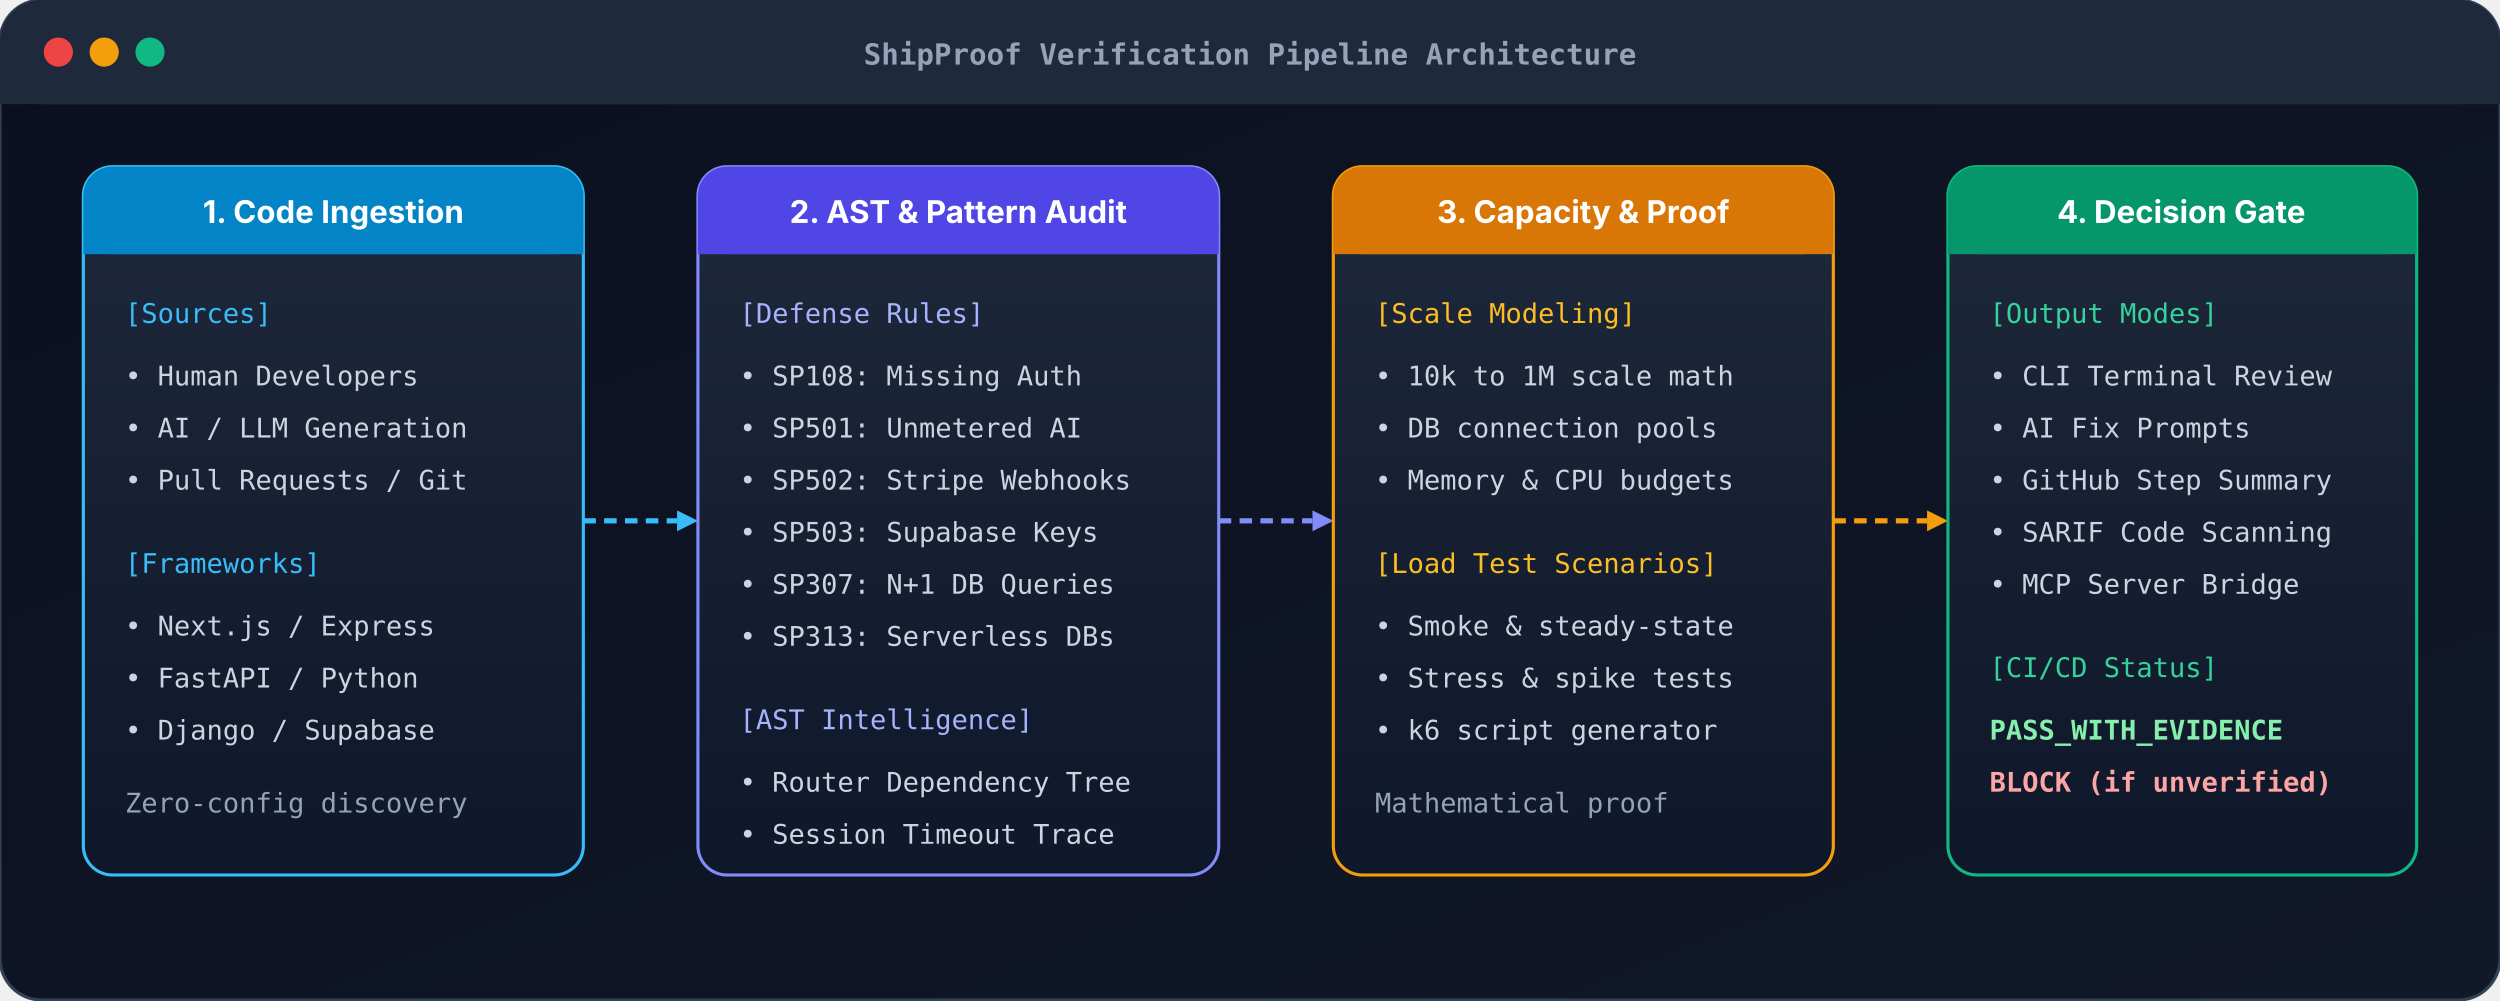
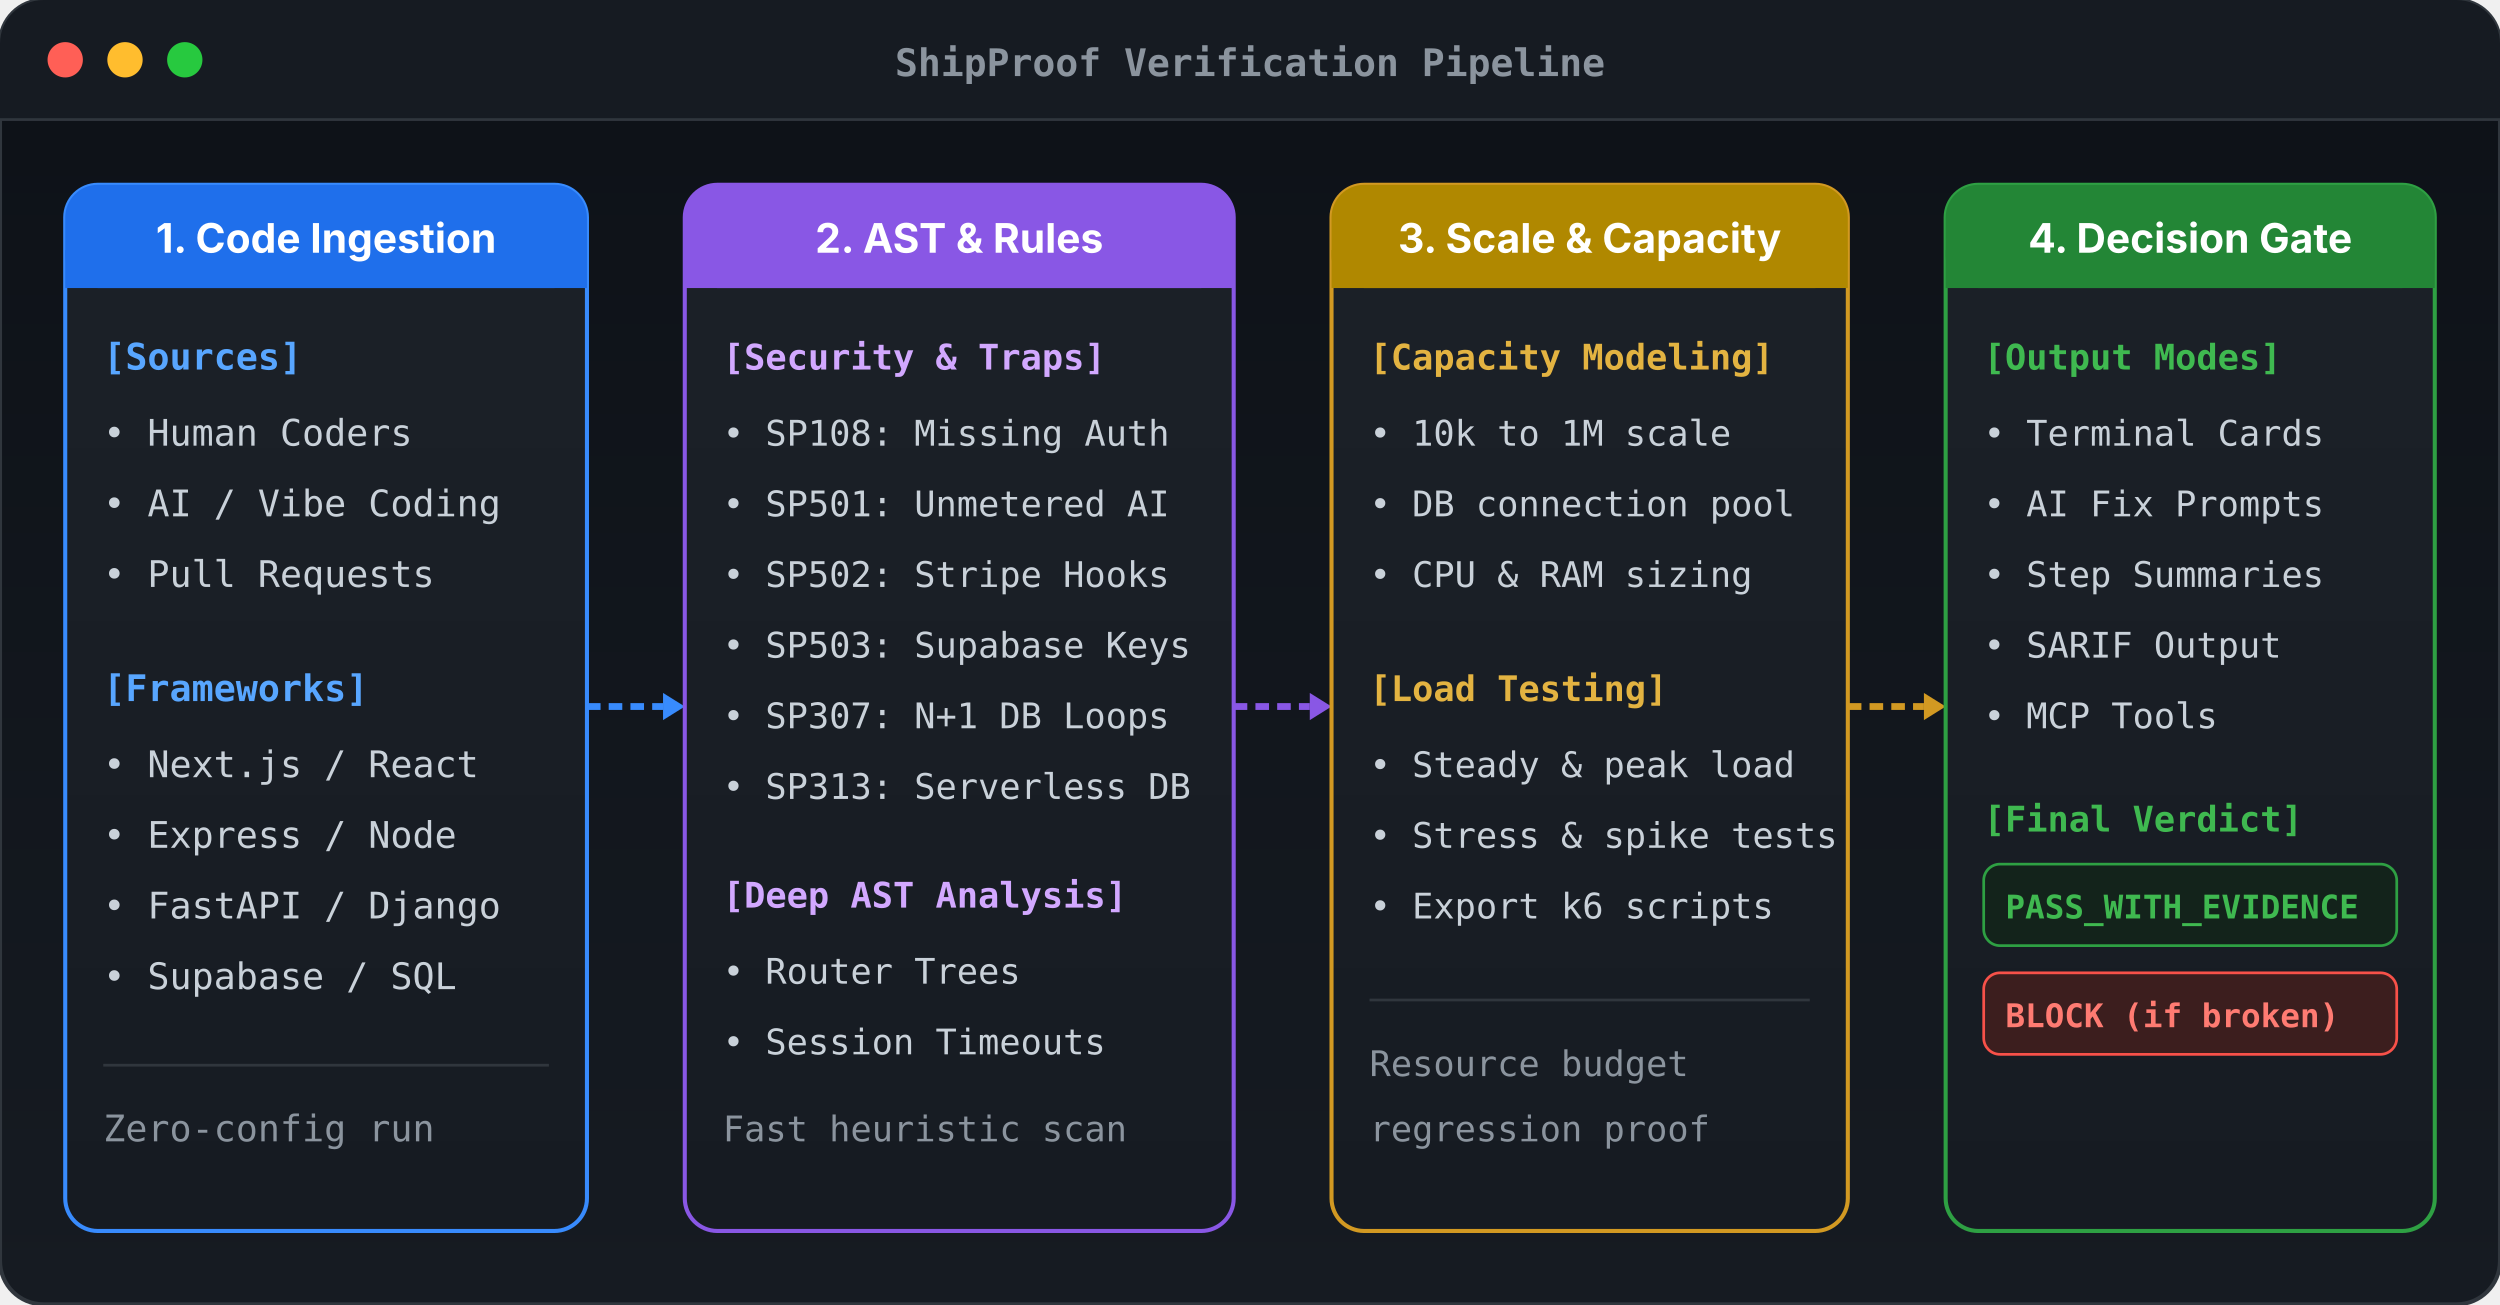
- <svg xmlns="http://www.w3.org/2000/svg" width="1200" height="480" viewBox="0 0 1200 480" role="img" aria-labelledby="workflow-title workflow-desc">
+ <svg xmlns="http://www.w3.org/2000/svg" viewBox="0 0 920 480" width="100%" role="img" aria-labelledby="workflow-title workflow-desc">
  <description id="workflow-desc">Architecture of how ShipProof audits code from AI and developers before deployment.</description>
  <defs>
-     <linearGradient id="bgGrad" x1="0%" y1="0%" x2="100%" y2="100%">
-       <stop offset="0%" stop-color="#0b1020" />
-       <stop offset="100%" stop-color="#111827" />
+     <linearGradient id="bgGrad" x1="0%" y1="0%" x2="0%" y2="100%">
+       <stop offset="0%" stop-color="#0d1117" />
+       <stop offset="100%" stop-color="#161b22" />
    </linearGradient>
    <linearGradient id="cardGrad" x1="0%" y1="0%" x2="0%" y2="100%">
-       <stop offset="0%" stop-color="#1e293b" />
-       <stop offset="100%" stop-color="#0f172a" />
+       <stop offset="0%" stop-color="#1c2128" />
+       <stop offset="100%" stop-color="#161b22" />
    </linearGradient>
  </defs>
-   <rect width="1200" height="480" rx="20" fill="url(#bgGrad)" stroke="#334155" stroke-width="1.5" />
-   <rect width="1200" height="50" rx="20" fill="#1e293b" />
-   <rect y="30" width="1200" height="20" fill="#1e293b" />
-   <circle cx="28" cy="25" r="7" fill="#ef4444" />
-   <circle cx="50" cy="25" r="7" fill="#f59e0b" />
-   <circle cx="72" cy="25" r="7" fill="#10b981" />
-   <text x="600" y="31" text-anchor="middle" fill="#94a3b8" font-family="ui-monospace, SFMono-Regular, Consolas, monospace" font-size="14" font-weight="600">ShipProof Verification Pipeline Architecture</text>
-   <g transform="translate(40, 80)">
-     <rect width="240" height="340" rx="14" fill="url(#cardGrad)" stroke="#38bdf8" stroke-width="1.5" />
-     <rect width="240" height="42" rx="14" fill="#0284c7" />
-     <rect y="28" width="240" height="14" fill="#0284c7" />
-     <text x="120" y="27" text-anchor="middle" fill="#ffffff" font-family="system-ui, -apple-system, sans-serif" font-size="15" font-weight="700">1. Code Ingestion</text>
-     <g font-family="ui-monospace, SFMono-Regular, Consolas, monospace" font-size="13" fill="#cbd5e1">
-       <text x="20" y="75" fill="#38bdf8">[Sources]</text>
-       <text x="20" y="105">• Human Developers</text>
-       <text x="20" y="130">• AI / LLM Generation</text>
-       <text x="20" y="155">• Pull Requests / Git</text>
-       <text x="20" y="195" fill="#38bdf8">[Frameworks]</text>
-       <text x="20" y="225">• Next.js / Express</text>
-       <text x="20" y="250">• FastAPI / Python</text>
-       <text x="20" y="275">• Django / Supabase</text>
-       <text x="20" y="310" fill="#94a3b8">Zero-config discovery</text>
+   <rect width="920" height="480" rx="16" fill="url(#bgGrad)" stroke="#30363d" stroke-width="1.5" />
+   <rect width="920" height="44" rx="16" fill="#161b22" />
+   <rect y="24" width="920" height="20" fill="#161b22" />
+   <line x1="0" y1="44" x2="920" y2="44" stroke="#30363d" stroke-width="1" />
+   <circle cx="24" cy="22" r="6.5" fill="#ff5f56" />
+   <circle cx="46" cy="22" r="6.5" fill="#ffbd2e" />
+   <circle cx="68" cy="22" r="6.5" fill="#27c93f" />
+   <text x="460" y="28" text-anchor="middle" fill="#8b949e" font-family="ui-monospace, SFMono-Regular, Menlo, Consolas, monospace" font-size="14" font-weight="600">ShipProof Verification Pipeline</text>
+   <g transform="translate(24, 68)">
+     <rect width="192" height="385" rx="12" fill="url(#cardGrad)" stroke="#388bfd" stroke-width="1.5" />
+     <rect width="192" height="38" rx="12" fill="#1f6feb" />
+     <rect y="24" width="192" height="14" fill="#1f6feb" />
+     <text x="96" y="25" text-anchor="middle" fill="#ffffff" font-family="system-ui, -apple-system, sans-serif" font-size="15" font-weight="700">1. Code Ingestion</text>
+     <g font-family="ui-monospace, SFMono-Regular, Menlo, Consolas, monospace" font-size="13.5" fill="#c9d1d9">
+       <text x="14" y="68" fill="#58a6ff" font-weight="700">[Sources]</text>
+       <text x="14" y="96">• Human Coders</text>
+       <text x="14" y="122">• AI / Vibe Coding</text>
+       <text x="14" y="148">• Pull Requests</text>
+       <text x="14" y="190" fill="#58a6ff" font-weight="700">[Frameworks]</text>
+       <text x="14" y="218">• Next.js / React</text>
+       <text x="14" y="244">• Express / Node</text>
+       <text x="14" y="270">• FastAPI / Django</text>
+       <text x="14" y="296">• Supabase / SQL</text>
+       <line x1="14" y1="324" x2="178" y2="324" stroke="#30363d" stroke-width="1" />
+       <text x="14" y="352" fill="#8b949e">Zero-config run</text>
    </g>
  </g>
-   <path d="M 280 250 L 325 250" stroke="#38bdf8" stroke-width="2.5" stroke-dasharray="6,4" />
-   <polygon points="325,245 335,250 325,255" fill="#38bdf8" />
-   <g transform="translate(335, 80)">
-     <rect width="250" height="340" rx="14" fill="url(#cardGrad)" stroke="#818cf8" stroke-width="1.5" />
-     <rect width="250" height="42" rx="14" fill="#4f46e5" />
-     <rect y="28" width="250" height="14" fill="#4f46e5" />
-     <text x="125" y="27" text-anchor="middle" fill="#ffffff" font-family="system-ui, -apple-system, sans-serif" font-size="15" font-weight="700">2. AST &amp; Pattern Audit</text>
-     <g font-family="ui-monospace, SFMono-Regular, Consolas, monospace" font-size="13" fill="#cbd5e1">
-       <text x="20" y="75" fill="#a5b4fc">[Defense Rules]</text>
-       <text x="20" y="105">• SP108: Missing Auth</text>
-       <text x="20" y="130">• SP501: Unmetered AI</text>
-       <text x="20" y="155">• SP502: Stripe Webhooks</text>
-       <text x="20" y="180">• SP503: Supabase Keys</text>
-       <text x="20" y="205">• SP307: N+1 DB Queries</text>
-       <text x="20" y="230">• SP313: Serverless DBs</text>
-       <text x="20" y="270" fill="#a5b4fc">[AST Intelligence]</text>
-       <text x="20" y="300">• Router Dependency Tree</text>
-       <text x="20" y="325">• Session Timeout Trace</text>
+   <path d="M 216 260 L 244 260" stroke="#388bfd" stroke-width="2.5" stroke-dasharray="5,3" />
+   <polygon points="244,255 252,260 244,265" fill="#388bfd" />
+   <g transform="translate(252, 68)">
+     <rect width="202" height="385" rx="12" fill="url(#cardGrad)" stroke="#8957e5" stroke-width="1.5" />
+     <rect width="202" height="38" rx="12" fill="#8957e5" />
+     <rect y="24" width="202" height="14" fill="#8957e5" />
+     <text x="101" y="25" text-anchor="middle" fill="#ffffff" font-family="system-ui, -apple-system, sans-serif" font-size="15" font-weight="700">2. AST &amp; Rules</text>
+     <g font-family="ui-monospace, SFMono-Regular, Menlo, Consolas, monospace" font-size="13" fill="#c9d1d9">
+       <text x="14" y="68" fill="#d2a8ff" font-weight="700">[Security &amp; Traps]</text>
+       <text x="14" y="96">• SP108: Missing Auth</text>
+       <text x="14" y="122">• SP501: Unmetered AI</text>
+       <text x="14" y="148">• SP502: Stripe Hooks</text>
+       <text x="14" y="174">• SP503: Supabase Keys</text>
+       <text x="14" y="200">• SP307: N+1 DB Loops</text>
+       <text x="14" y="226">• SP313: Serverless DB</text>
+       <text x="14" y="266" fill="#d2a8ff" font-weight="700">[Deep AST Analysis]</text>
+       <text x="14" y="294">• Router Trees</text>
+       <text x="14" y="320">• Session Timeouts</text>
+       <text x="14" y="352" fill="#8b949e">Fast heuristic scan</text>
    </g>
  </g>
-   <path d="M 585 250 L 630 250" stroke="#818cf8" stroke-width="2.5" stroke-dasharray="6,4" />
-   <polygon points="630,245 640,250 630,255" fill="#818cf8" />
-   <g transform="translate(640, 80)">
-     <rect width="240" height="340" rx="14" fill="url(#cardGrad)" stroke="#f59e0b" stroke-width="1.5" />
-     <rect width="240" height="42" rx="14" fill="#d97706" />
-     <rect y="28" width="240" height="14" fill="#d97706" />
-     <text x="120" y="27" text-anchor="middle" fill="#ffffff" font-family="system-ui, -apple-system, sans-serif" font-size="15" font-weight="700">3. Capacity &amp; Proof</text>
-     <g font-family="ui-monospace, SFMono-Regular, Consolas, monospace" font-size="13" fill="#cbd5e1">
-       <text x="20" y="75" fill="#fbbf24">[Scale Modeling]</text>
-       <text x="20" y="105">• 10k to 1M scale math</text>
-       <text x="20" y="130">• DB connection pools</text>
-       <text x="20" y="155">• Memory &amp; CPU budgets</text>
-       <text x="20" y="195" fill="#fbbf24">[Load Test Scenarios]</text>
-       <text x="20" y="225">• Smoke &amp; steady-state</text>
-       <text x="20" y="250">• Stress &amp; spike tests</text>
-       <text x="20" y="275">• k6 script generator</text>
-       <text x="20" y="310" fill="#94a3b8">Mathematical proof</text>
+   <path d="M 454 260 L 482 260" stroke="#8957e5" stroke-width="2.5" stroke-dasharray="5,3" />
+   <polygon points="482,255 490,260 482,265" fill="#8957e5" />
+   <g transform="translate(490, 68)">
+     <rect width="190" height="385" rx="12" fill="url(#cardGrad)" stroke="#d29922" stroke-width="1.5" />
+     <rect width="190" height="38" rx="12" fill="#b08800" />
+     <rect y="24" width="190" height="14" fill="#b08800" />
+     <text x="95" y="25" text-anchor="middle" fill="#ffffff" font-family="system-ui, -apple-system, sans-serif" font-size="15" font-weight="700">3. Scale &amp; Capacity</text>
+     <g font-family="ui-monospace, SFMono-Regular, Menlo, Consolas, monospace" font-size="13" fill="#c9d1d9">
+       <text x="14" y="68" fill="#e3b341" font-weight="700">[Capacity Modeling]</text>
+       <text x="14" y="96">• 10k to 1M scale</text>
+       <text x="14" y="122">• DB connection pool</text>
+       <text x="14" y="148">• CPU &amp; RAM sizing</text>
+       <text x="14" y="190" fill="#e3b341" font-weight="700">[Load Testing]</text>
+       <text x="14" y="218">• Steady &amp; peak load</text>
+       <text x="14" y="244">• Stress &amp; spike tests</text>
+       <text x="14" y="270">• Export k6 scripts</text>
+       <line x1="14" y1="300" x2="176" y2="300" stroke="#30363d" stroke-width="1" />
+       <text x="14" y="328" fill="#8b949e">Resource budget</text>
+       <text x="14" y="352" fill="#8b949e">regression proof</text>
    </g>
  </g>
-   <path d="M 880 250 L 925 250" stroke="#f59e0b" stroke-width="2.5" stroke-dasharray="6,4" />
-   <polygon points="925,245 935,250 925,255" fill="#f59e0b" />
-   <g transform="translate(935, 80)">
-     <rect width="225" height="340" rx="14" fill="url(#cardGrad)" stroke="#10b981" stroke-width="1.5" />
-     <rect width="225" height="42" rx="14" fill="#059669" />
-     <rect y="28" width="225" height="14" fill="#059669" />
-     <text x="112" y="27" text-anchor="middle" fill="#ffffff" font-family="system-ui, -apple-system, sans-serif" font-size="15" font-weight="700">4. Decision Gate</text>
-     <g font-family="ui-monospace, SFMono-Regular, Consolas, monospace" font-size="13" fill="#cbd5e1">
-       <text x="20" y="75" fill="#34d399">[Output Modes]</text>
-       <text x="20" y="105">• CLI Terminal Review</text>
-       <text x="20" y="130">• AI Fix Prompts</text>
-       <text x="20" y="155">• GitHub Step Summary</text>
-       <text x="20" y="180">• SARIF Code Scanning</text>
-       <text x="20" y="205">• MCP Server Bridge</text>
-       <text x="20" y="245" fill="#34d399">[CI/CD Status]</text>
-       <text x="20" y="275" fill="#86efac" font-weight="700">PASS_WITH_EVIDENCE</text>
-       <text x="20" y="300" fill="#fca5a5" font-weight="700">BLOCK (if unverified)</text>
+   <path d="M 680 260 L 708 260" stroke="#d29922" stroke-width="2.5" stroke-dasharray="5,3" />
+   <polygon points="708,255 716,260 708,265" fill="#d29922" />
+   <g transform="translate(716, 68)">
+     <rect width="180" height="385" rx="12" fill="url(#cardGrad)" stroke="#2ea043" stroke-width="1.5" />
+     <rect width="180" height="38" rx="12" fill="#238636" />
+     <rect y="24" width="180" height="14" fill="#238636" />
+     <text x="90" y="25" text-anchor="middle" fill="#ffffff" font-family="system-ui, -apple-system, sans-serif" font-size="15" font-weight="700">4. Decision Gate</text>
+     <g font-family="ui-monospace, SFMono-Regular, Menlo, Consolas, monospace" font-size="13" fill="#c9d1d9">
+       <text x="14" y="68" fill="#3fb950" font-weight="700">[Output Modes]</text>
+       <text x="14" y="96">• Terminal Cards</text>
+       <text x="14" y="122">• AI Fix Prompts</text>
+       <text x="14" y="148">• Step Summaries</text>
+       <text x="14" y="174">• SARIF Output</text>
+       <text x="14" y="200">• MCP Tools</text>
+       <text x="14" y="238" fill="#3fb950" font-weight="700">[Final Verdict]</text>
+       <rect x="14" y="250" width="152" height="30" rx="6" fill="#13231b" stroke="#2ea043" />
+       <text x="22" y="270" fill="#3fb950" font-weight="700" font-size="12">PASS_WITH_EVIDENCE</text>
+       <rect x="14" y="290" width="152" height="30" rx="6" fill="#3c1e1e" stroke="#f85149" />
+       <text x="22" y="310" fill="#ff7b72" font-weight="700" font-size="12">BLOCK (if broken)</text>
    </g>
  </g>
</svg>
